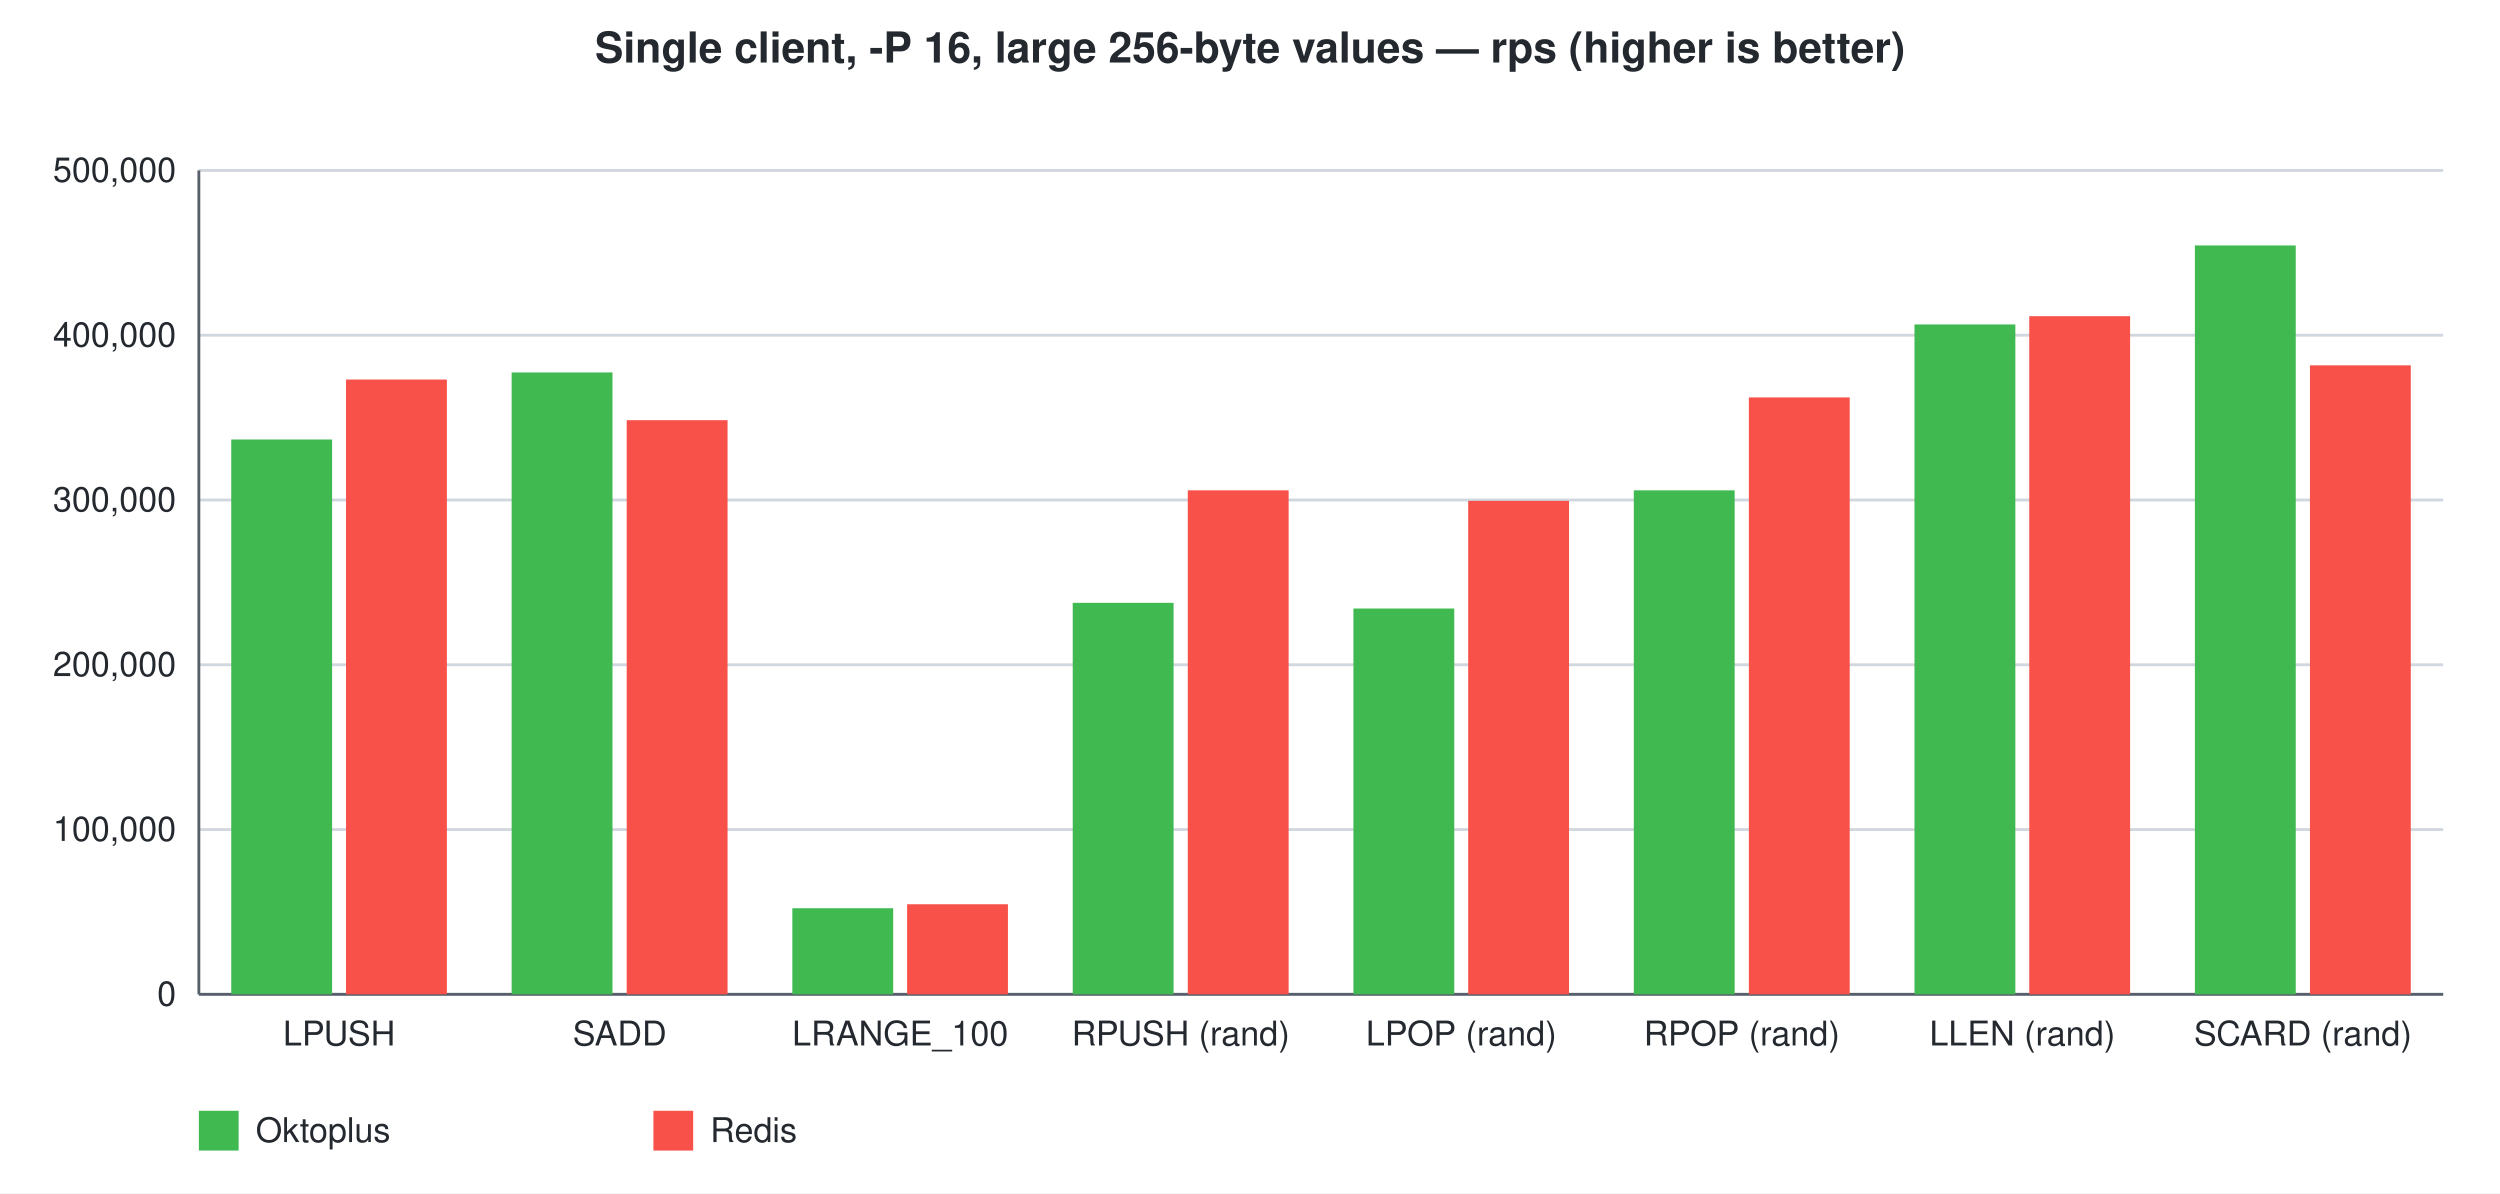
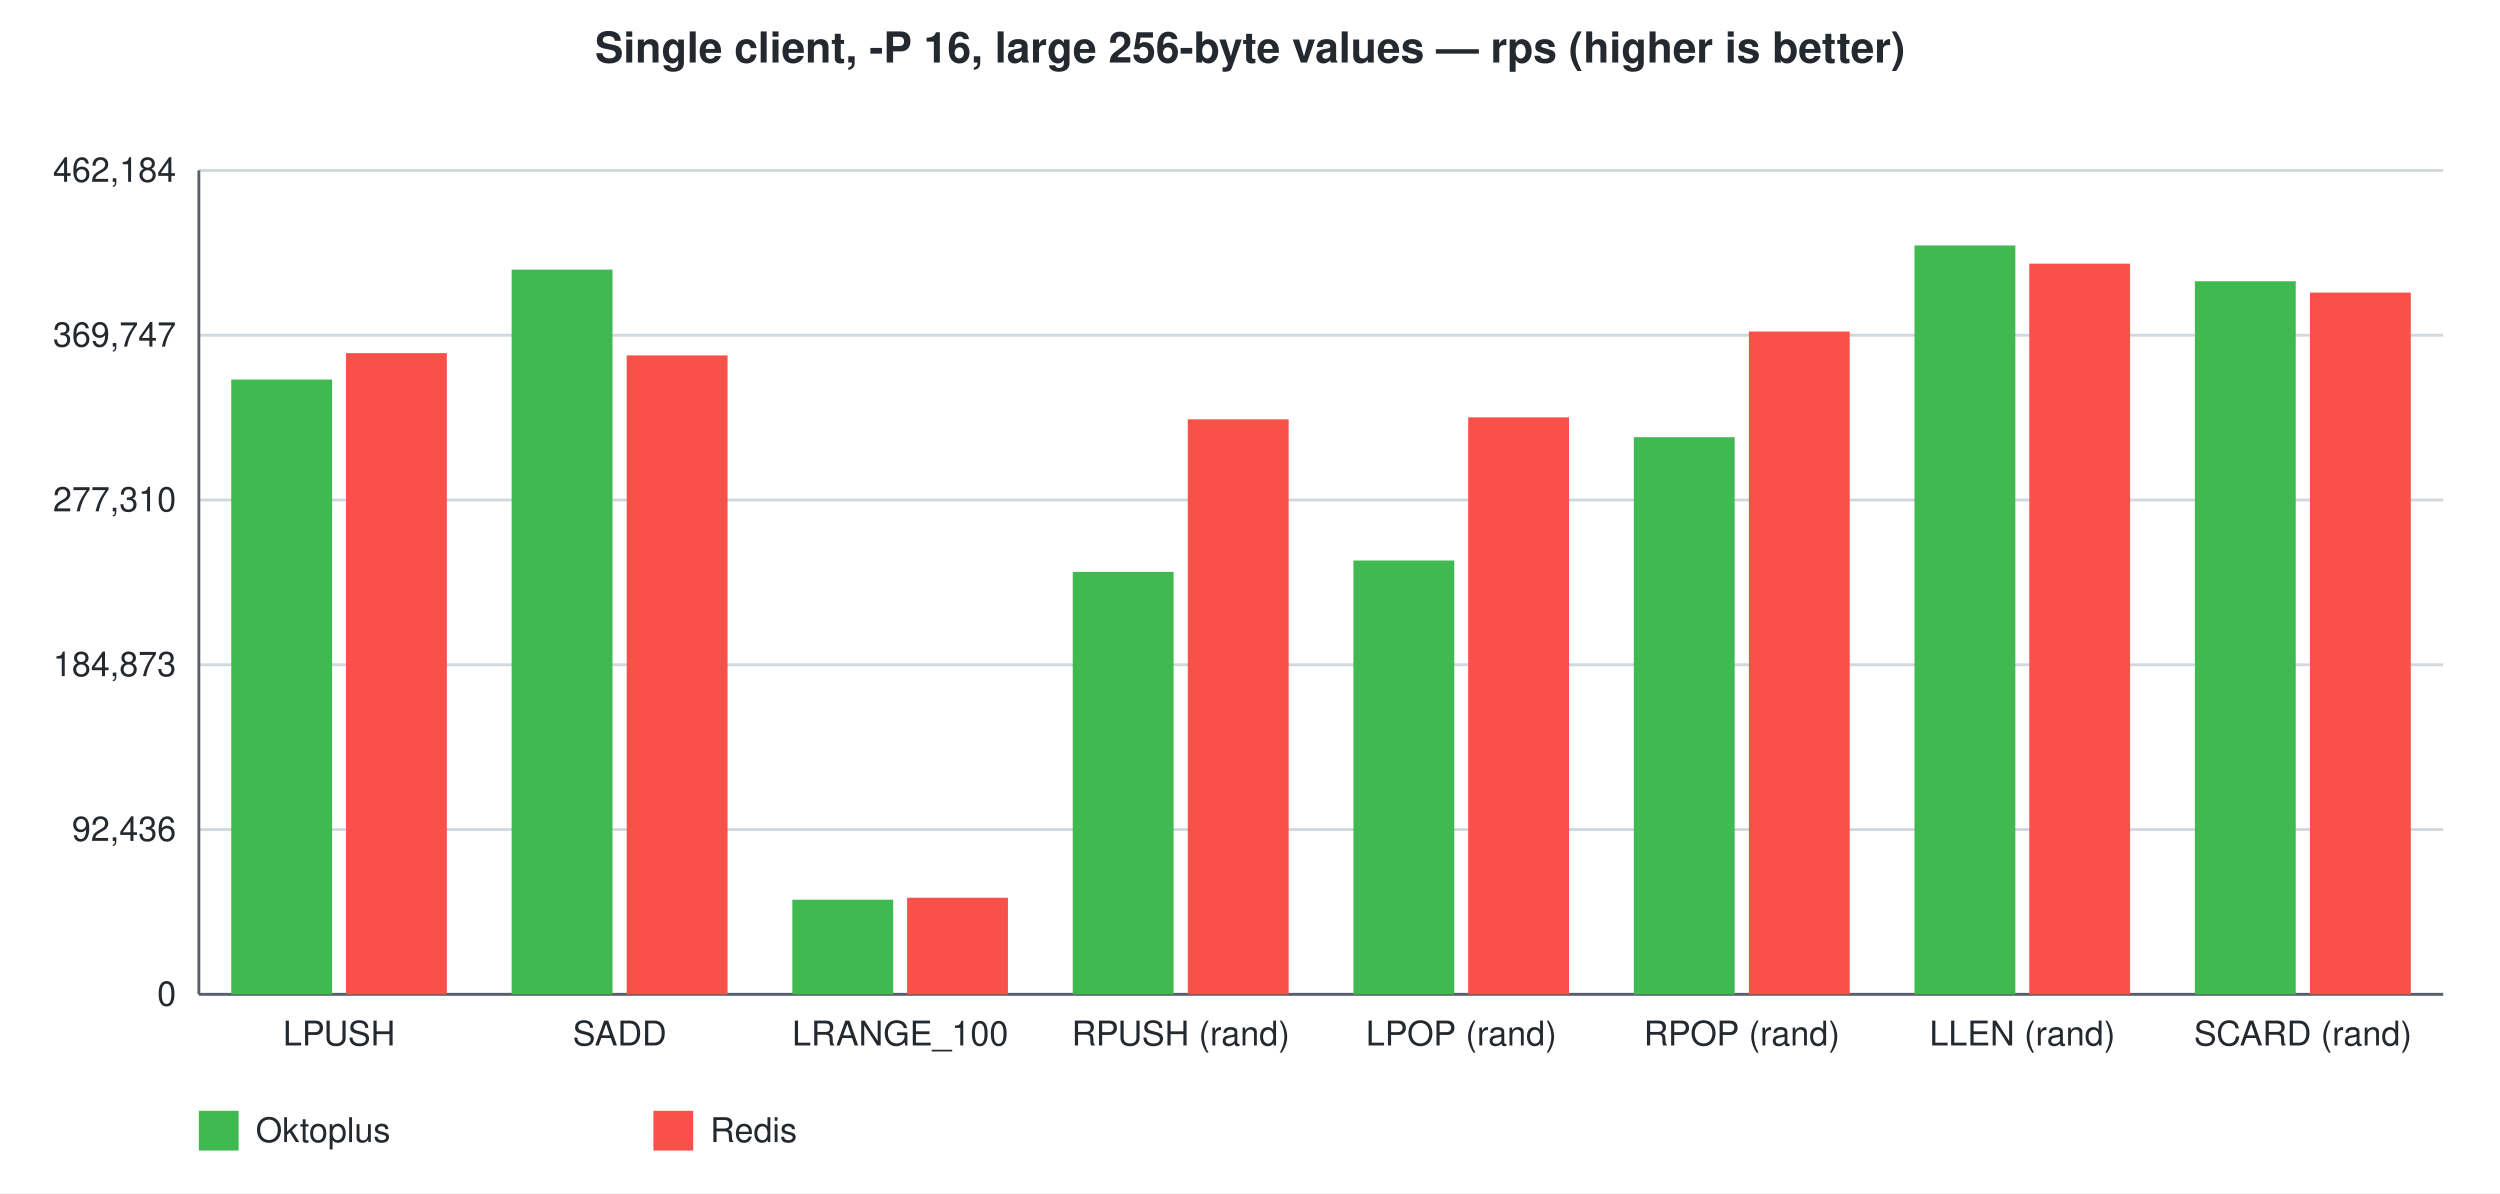
<svg xmlns="http://www.w3.org/2000/svg" width="880" height="420" viewBox="0 0 880 420" font-family="-apple-system, Segoe UI, Helvetica, Arial, sans-serif" font-size="12">
  <rect width="880" height="420" fill="#ffffff" />
  <text x="440.0" y="22" text-anchor="middle" fill="#24292f" font-size="15" font-weight="600">Single client, -P 16, large 256-byte values — rps (higher is better)</text>
  <line x1="70" y1="350.0" x2="860" y2="350.0" stroke="#d0d7de" stroke-width="1" />
  <text x="62" y="354.0" text-anchor="end" fill="#24292f">0</text>
  <line x1="70" y1="292.0" x2="860" y2="292.0" stroke="#d0d7de" stroke-width="1" />
-   <text x="62" y="296.0" text-anchor="end" fill="#24292f">100,000</text>
+   <text x="62" y="296.0" text-anchor="end" fill="#24292f">92,436</text>
  <line x1="70" y1="234.0" x2="860" y2="234.0" stroke="#d0d7de" stroke-width="1" />
-   <text x="62" y="238.0" text-anchor="end" fill="#24292f">200,000</text>
-   <line x1="70" y1="176" x2="860" y2="176" stroke="#d0d7de" stroke-width="1" />
-   <text x="62" y="180" text-anchor="end" fill="#24292f">300,000</text>
+   <text x="62" y="238.0" text-anchor="end" fill="#24292f">184,873</text>
+   <line x1="70" y1="176.0" x2="860" y2="176.0" stroke="#d0d7de" stroke-width="1" />
+   <text x="62" y="180.0" text-anchor="end" fill="#24292f">277,310</text>
  <line x1="70" y1="118.0" x2="860" y2="118.0" stroke="#d0d7de" stroke-width="1" />
-   <text x="62" y="122.0" text-anchor="end" fill="#24292f">400,000</text>
+   <text x="62" y="122.0" text-anchor="end" fill="#24292f">369,747</text>
  <line x1="70" y1="60.0" x2="860" y2="60.0" stroke="#d0d7de" stroke-width="1" />
-   <text x="62" y="64.0" text-anchor="end" fill="#24292f">500,000</text>
+   <text x="62" y="64.0" text-anchor="end" fill="#24292f">462,184</text>
  <line x1="70" y1="60" x2="70" y2="350" stroke="#57606a" stroke-width="1" />
  <line x1="70" y1="350" x2="860" y2="350" stroke="#57606a" stroke-width="1" />
  <text x="119.375" y="368" text-anchor="middle" fill="#24292f">LPUSH</text>
-   <rect x="81.4" y="154.7" width="35.5" height="195.3" fill="#3fb950" />
-   <rect x="121.8" y="133.6" width="35.5" height="216.4" fill="#f85149" />
+   <rect x="81.4" y="133.6" width="35.5" height="216.4" fill="#3fb950" />
+   <rect x="121.8" y="124.3" width="35.5" height="225.7" fill="#f85149" />
  <text x="218.125" y="368" text-anchor="middle" fill="#24292f">SADD</text>
-   <rect x="180.1" y="131.1" width="35.5" height="218.9" fill="#3fb950" />
-   <rect x="220.6" y="147.9" width="35.5" height="202.1" fill="#f85149" />
+   <rect x="180.1" y="94.9" width="35.5" height="255.1" fill="#3fb950" />
+   <rect x="220.6" y="125.1" width="35.5" height="224.9" fill="#f85149" />
  <text x="316.875" y="368" text-anchor="middle" fill="#24292f">LRANGE_100</text>
-   <rect x="278.9" y="319.7" width="35.5" height="30.3" fill="#3fb950" />
-   <rect x="319.3" y="318.3" width="35.5" height="31.7" fill="#f85149" />
+   <rect x="278.9" y="316.7" width="35.5" height="33.3" fill="#3fb950" />
+   <rect x="319.3" y="316.0" width="35.5" height="34.0" fill="#f85149" />
  <text x="415.625" y="368" text-anchor="middle" fill="#24292f">RPUSH (rand)</text>
-   <rect x="377.6" y="212.2" width="35.5" height="137.8" fill="#3fb950" />
-   <rect x="418.1" y="172.6" width="35.5" height="177.4" fill="#f85149" />
+   <rect x="377.6" y="201.3" width="35.5" height="148.7" fill="#3fb950" />
+   <rect x="418.1" y="147.6" width="35.5" height="202.4" fill="#f85149" />
  <text x="514.375" y="368" text-anchor="middle" fill="#24292f">LPOP (rand)</text>
-   <rect x="476.4" y="214.2" width="35.5" height="135.8" fill="#3fb950" />
-   <rect x="516.8" y="176.3" width="35.5" height="173.7" fill="#f85149" />
+   <rect x="476.4" y="197.3" width="35.5" height="152.7" fill="#3fb950" />
+   <rect x="516.8" y="146.9" width="35.5" height="203.1" fill="#f85149" />
  <text x="613.125" y="368" text-anchor="middle" fill="#24292f">RPOP (rand)</text>
-   <rect x="575.1" y="172.6" width="35.5" height="177.4" fill="#3fb950" />
-   <rect x="615.6" y="139.9" width="35.5" height="210.1" fill="#f85149" />
+   <rect x="575.1" y="153.9" width="35.5" height="196.1" fill="#3fb950" />
+   <rect x="615.6" y="116.7" width="35.5" height="233.3" fill="#f85149" />
  <text x="711.875" y="368" text-anchor="middle" fill="#24292f">LLEN (rand)</text>
-   <rect x="673.9" y="114.2" width="35.5" height="235.8" fill="#3fb950" />
-   <rect x="714.3" y="111.3" width="35.5" height="238.7" fill="#f85149" />
+   <rect x="673.9" y="86.4" width="35.5" height="263.6" fill="#3fb950" />
+   <rect x="714.3" y="92.8" width="35.5" height="257.2" fill="#f85149" />
  <text x="810.625" y="368" text-anchor="middle" fill="#24292f">SCARD (rand)</text>
-   <rect x="772.6" y="86.4" width="35.5" height="263.6" fill="#3fb950" />
-   <rect x="813.1" y="128.6" width="35.5" height="221.4" fill="#f85149" />
+   <rect x="772.6" y="99.0" width="35.5" height="251.0" fill="#3fb950" />
+   <rect x="813.1" y="103.0" width="35.5" height="247.0" fill="#f85149" />
  <rect x="70" y="391" width="14" height="14" fill="#3fb950" />
  <text x="90" y="402" fill="#24292f">Oktoplus</text>
  <rect x="230" y="391" width="14" height="14" fill="#f85149" />
  <text x="250" y="402" fill="#24292f">Redis</text>
</svg>
